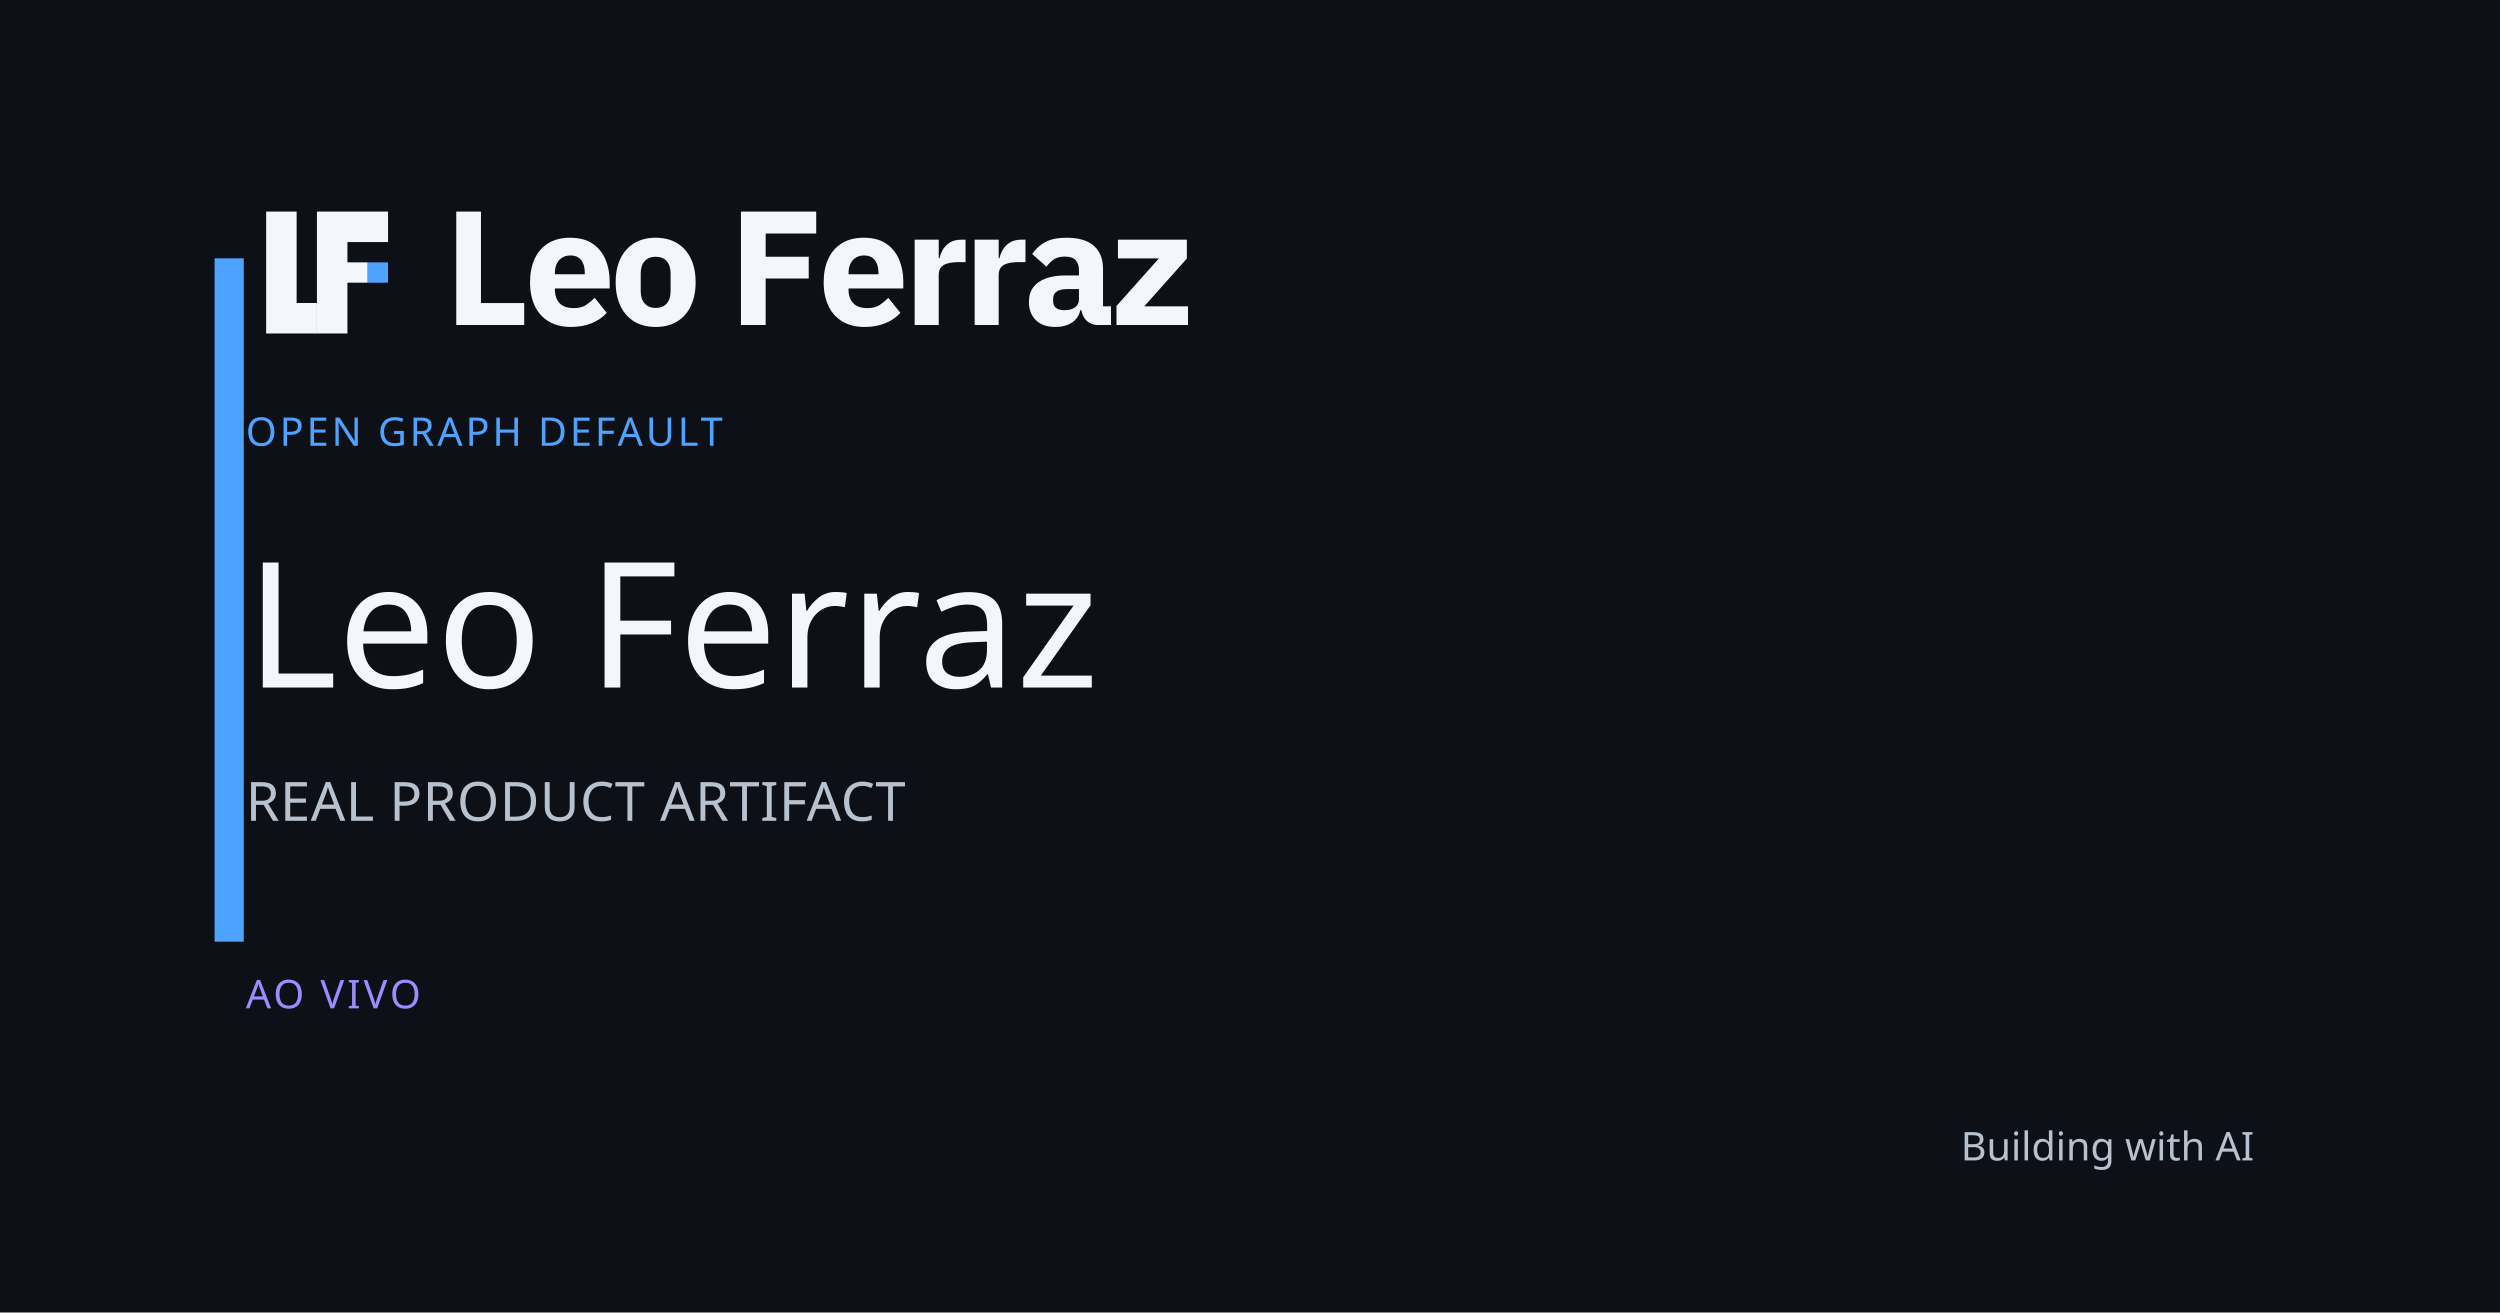
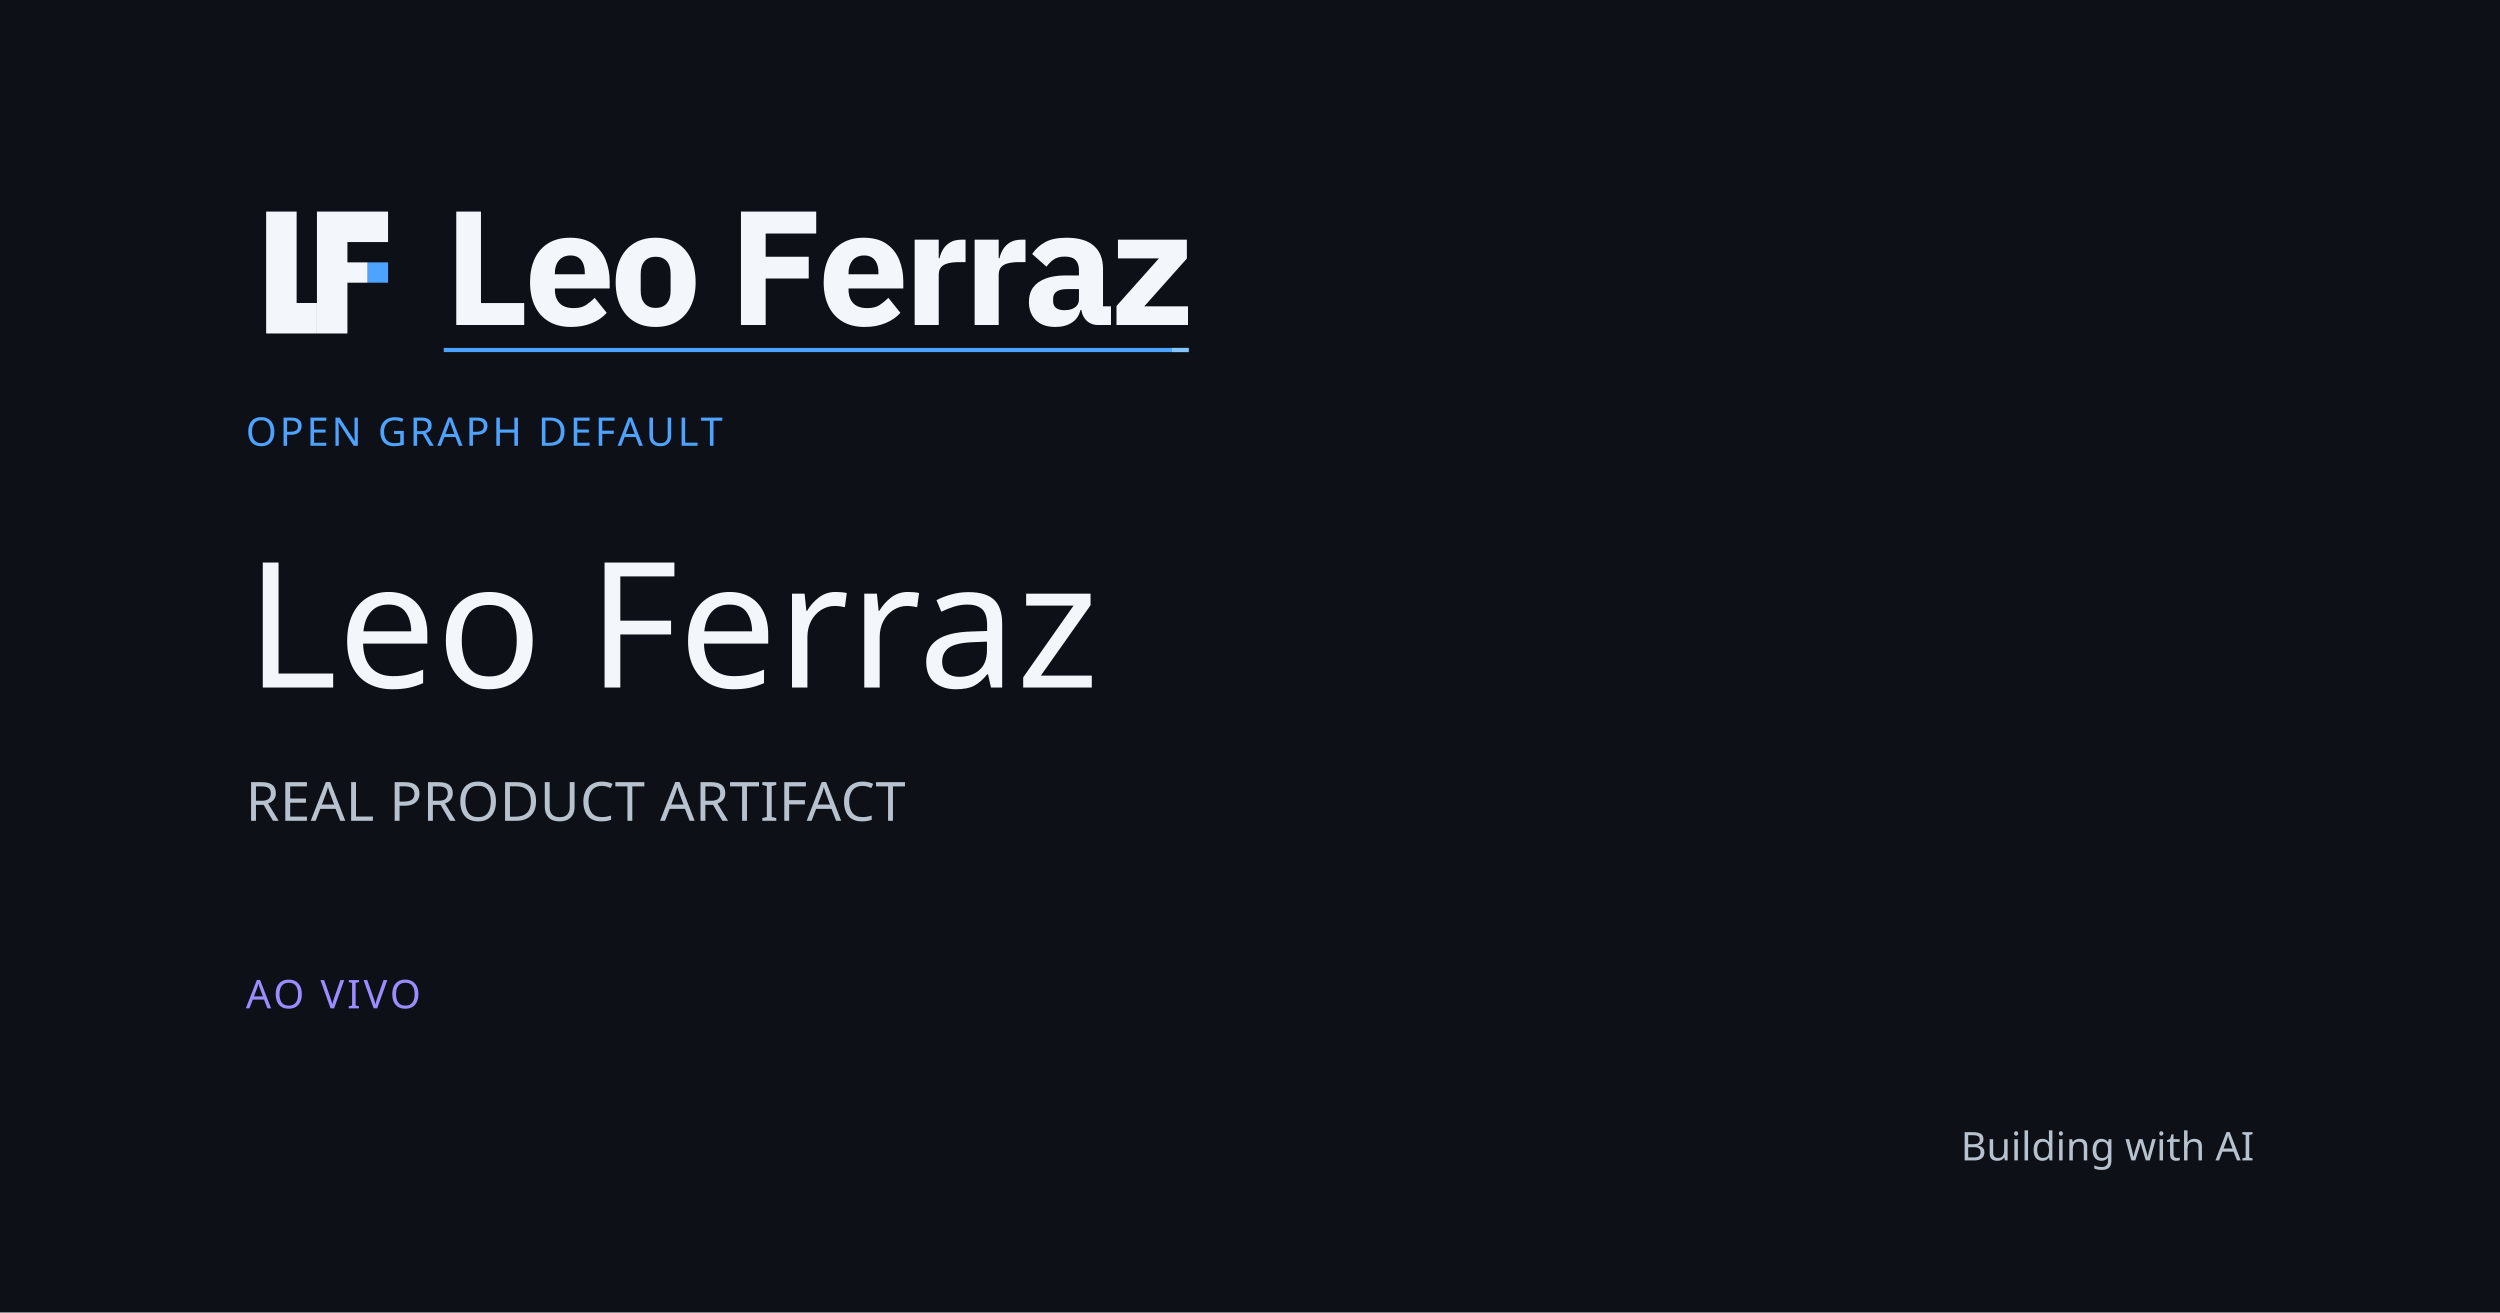
<svg xmlns="http://www.w3.org/2000/svg" viewBox="0 0 1200 630" width="1200" height="630" role="img" aria-labelledby="title">
  <rect width="1200" height="630" fill="#0D1117" />
-   <rect x="103" y="124" width="14" height="328" fill="#4DA3FF" />
  <g data-mark="constructed-lf" transform="translate(118 91.806) scale(1.219)">
    <path d="M8 8H20V44H28V56H8Z" fill="#F3F6FA" />
    <path d="M28 8H56V20H40V28H48V36H40V56H28Z" fill="#F3F6FA" />
    <rect x="48" y="28" width="8" height="8" fill="#4DA3FF" />
  </g>
  <path d="M251.61 156L219.01 156L219.01 101.56L230.86 101.56L230.86 145.47L251.61 145.47Z" fill="#F3F6FA" />
  <path d="M274.07 156.94Q267.83 156.94 263.43 154.32Q259.02 151.71 256.72 146.87Q254.42 142.04 254.42 135.49Q254.42 129.01 256.64 124.22Q258.86 119.42 263.15 116.77Q267.44 114.11 273.61 114.11Q280.39 114.11 284.57 117.04Q288.74 119.96 290.69 124.72Q292.64 129.48 292.64 135.02L292.64 138.45L266.35 138.45L266.35 139.07Q266.35 143.13 268.58 145.51Q270.8 147.89 275.4 147.89Q279.07 147.89 281.29 146.41Q283.51 144.92 285.46 142.97L291.23 150.15Q288.5 153.27 284.1 155.1Q279.69 156.94 274.07 156.94ZM273.84 122.62Q271.5 122.62 269.82 123.67Q268.15 124.72 267.25 126.59Q266.35 128.47 266.35 131.04L266.35 131.66L280.7 131.66L280.7 130.96Q280.7 128.47 279.96 126.59Q279.22 124.72 277.7 123.67Q276.18 122.62 273.84 122.62Z" fill="#F3F6FA" />
  <path d="M314.71 156.94Q308.71 156.94 304.42 154.32Q300.13 151.71 297.83 146.87Q295.52 142.04 295.52 135.49Q295.52 128.86 297.83 124.1Q300.13 119.34 304.42 116.73Q308.71 114.11 314.71 114.11Q320.72 114.11 325.01 116.73Q329.3 119.34 331.6 124.1Q333.9 128.86 333.9 135.49Q333.9 142.04 331.6 146.87Q329.3 151.71 325.01 154.32Q320.72 156.94 314.71 156.94ZM314.71 147.81Q318.14 147.81 320.02 145.67Q321.89 143.52 321.89 139.7L321.89 131.35Q321.89 127.45 320.02 125.35Q318.14 123.24 314.71 123.24Q311.36 123.24 309.45 125.35Q307.54 127.45 307.54 131.35L307.54 139.7Q307.54 143.52 309.45 145.67Q311.36 147.81 314.71 147.81Z" fill="#F3F6FA" />
  <path d="M367.52 156L355.66 156L355.66 101.56L391.78 101.56L391.78 112.09L367.52 112.09L367.52 123.24L388.19 123.24L388.19 133.69L367.52 133.69Z" fill="#F3F6FA" />
  <path d="M415.02 156.94Q408.78 156.94 404.37 154.32Q399.97 151.71 397.67 146.87Q395.36 142.04 395.36 135.49Q395.36 129.01 397.59 124.22Q399.81 119.42 404.1 116.77Q408.39 114.11 414.55 114.11Q421.34 114.11 425.51 117.04Q429.68 119.96 431.63 124.72Q433.58 129.48 433.58 135.02L433.58 138.45L407.3 138.45L407.3 139.07Q407.3 143.13 409.52 145.51Q411.74 147.89 416.35 147.89Q420.01 147.89 422.23 146.41Q424.46 144.92 426.41 142.97L432.18 150.15Q429.45 153.27 425.04 155.1Q420.64 156.94 415.02 156.94ZM414.79 122.62Q412.45 122.62 410.77 123.67Q409.09 124.72 408.2 126.59Q407.3 128.47 407.3 131.04L407.3 131.66L421.65 131.66L421.65 130.96Q421.65 128.47 420.91 126.59Q420.17 124.72 418.65 123.67Q417.13 122.62 414.79 122.62Z" fill="#F3F6FA" />
  <path d="M450.59 156L439.04 156L439.04 115.05L450.59 115.05L450.59 123.94L450.98 123.94Q451.45 121.68 452.69 119.65Q453.94 117.62 456.09 116.34Q458.23 115.05 461.43 115.05L463.46 115.05L463.46 125.81L460.57 125.81Q457.22 125.81 455 126.4Q452.77 126.98 451.68 128.31Q450.59 129.64 450.59 132.05Z" fill="#F3F6FA" />
  <path d="M479.37 156L467.83 156L467.83 115.05L479.37 115.05L479.37 123.94L479.76 123.94Q480.23 121.68 481.48 119.65Q482.72 117.62 484.87 116.34Q487.01 115.05 490.21 115.05L492.24 115.05L492.24 125.81L489.35 125.81Q486 125.81 483.78 126.4Q481.55 126.98 480.46 128.31Q479.37 129.64 479.37 132.05Z" fill="#F3F6FA" />
  <path d="M533.27 156L526.87 156Q524.77 156 522.93 154.95Q521.1 153.89 520.01 151.83Q518.92 149.76 518.92 146.87L518.92 145.86L521.41 148.82L518.6 148.82Q517.67 152.8 514.47 154.87Q511.27 156.94 506.59 156.94Q500.43 156.94 497.15 153.62Q493.88 150.31 493.88 145Q493.88 140.63 496.02 137.83Q498.17 135.02 502.11 133.61Q506.05 132.21 511.43 132.21L517.9 132.21L517.9 129.64Q517.9 126.67 516.34 124.92Q514.78 123.16 511.12 123.16Q507.68 123.16 505.66 124.64Q503.63 126.13 502.3 128L495.44 121.91Q497.93 118.25 501.76 116.18Q505.58 114.11 511.97 114.11Q520.63 114.11 525.04 117.98Q529.45 121.84 529.45 129.09L529.45 147.03L533.27 147.03ZM517.9 138.76L512.29 138.76Q508.93 138.76 507.22 139.93Q505.5 141.1 505.5 143.36L505.5 144.53Q505.5 146.72 506.9 147.81Q508.31 148.9 510.88 148.9Q512.83 148.9 514.39 148.36Q515.95 147.81 516.93 146.64Q517.9 145.47 517.9 143.6Z" fill="#F3F6FA" />
  <path d="M570.24 156L535.92 156L535.92 146.87L556.28 124.02L536.62 124.02L536.62 115.05L569.69 115.05L569.69 124.1L549.26 147.03L570.24 147.03Z" fill="#F3F6FA" />
+   <rect data-accent="underline-line" x="213" y="167" width="357.552" height="2" fill="#4DA3FF" />
+   <rect data-accent="underline-terminal" x="562.552" y="167" width="8" height="2" fill="#86C5FF" />
  <text x="118" y="214" fill="#4DA3FF" font-family="IBM Plex Mono" font-size="19px" font-weight="500" text-anchor="start" letter-spacing="0.075em">OPEN GRAPH DEFAULT</text>
  <text x="118" y="330" fill="#F3F6FA" font-family="IBM Plex Sans" font-size="84px" font-weight="500" text-anchor="start" letter-spacing="0em">Leo Ferraz</text>
  <text x="118" y="394" fill="#B7C2CE" font-family="IBM Plex Mono" font-size="26px" font-weight="500" text-anchor="start" letter-spacing="0.01em">REAL PRODUCT ARTIFACT</text>
  <text x="118" y="484" fill="#9B8CFF" font-family="IBM Plex Mono" font-size="19px" font-weight="500" text-anchor="start" letter-spacing="0.075em">AO VIVO</text>
  <text x="1082" y="557" fill="#B7C2CE" font-family="IBM Plex Mono" font-size="19px" font-weight="500" text-anchor="end" letter-spacing="0em">Building with AI</text>
</svg>
